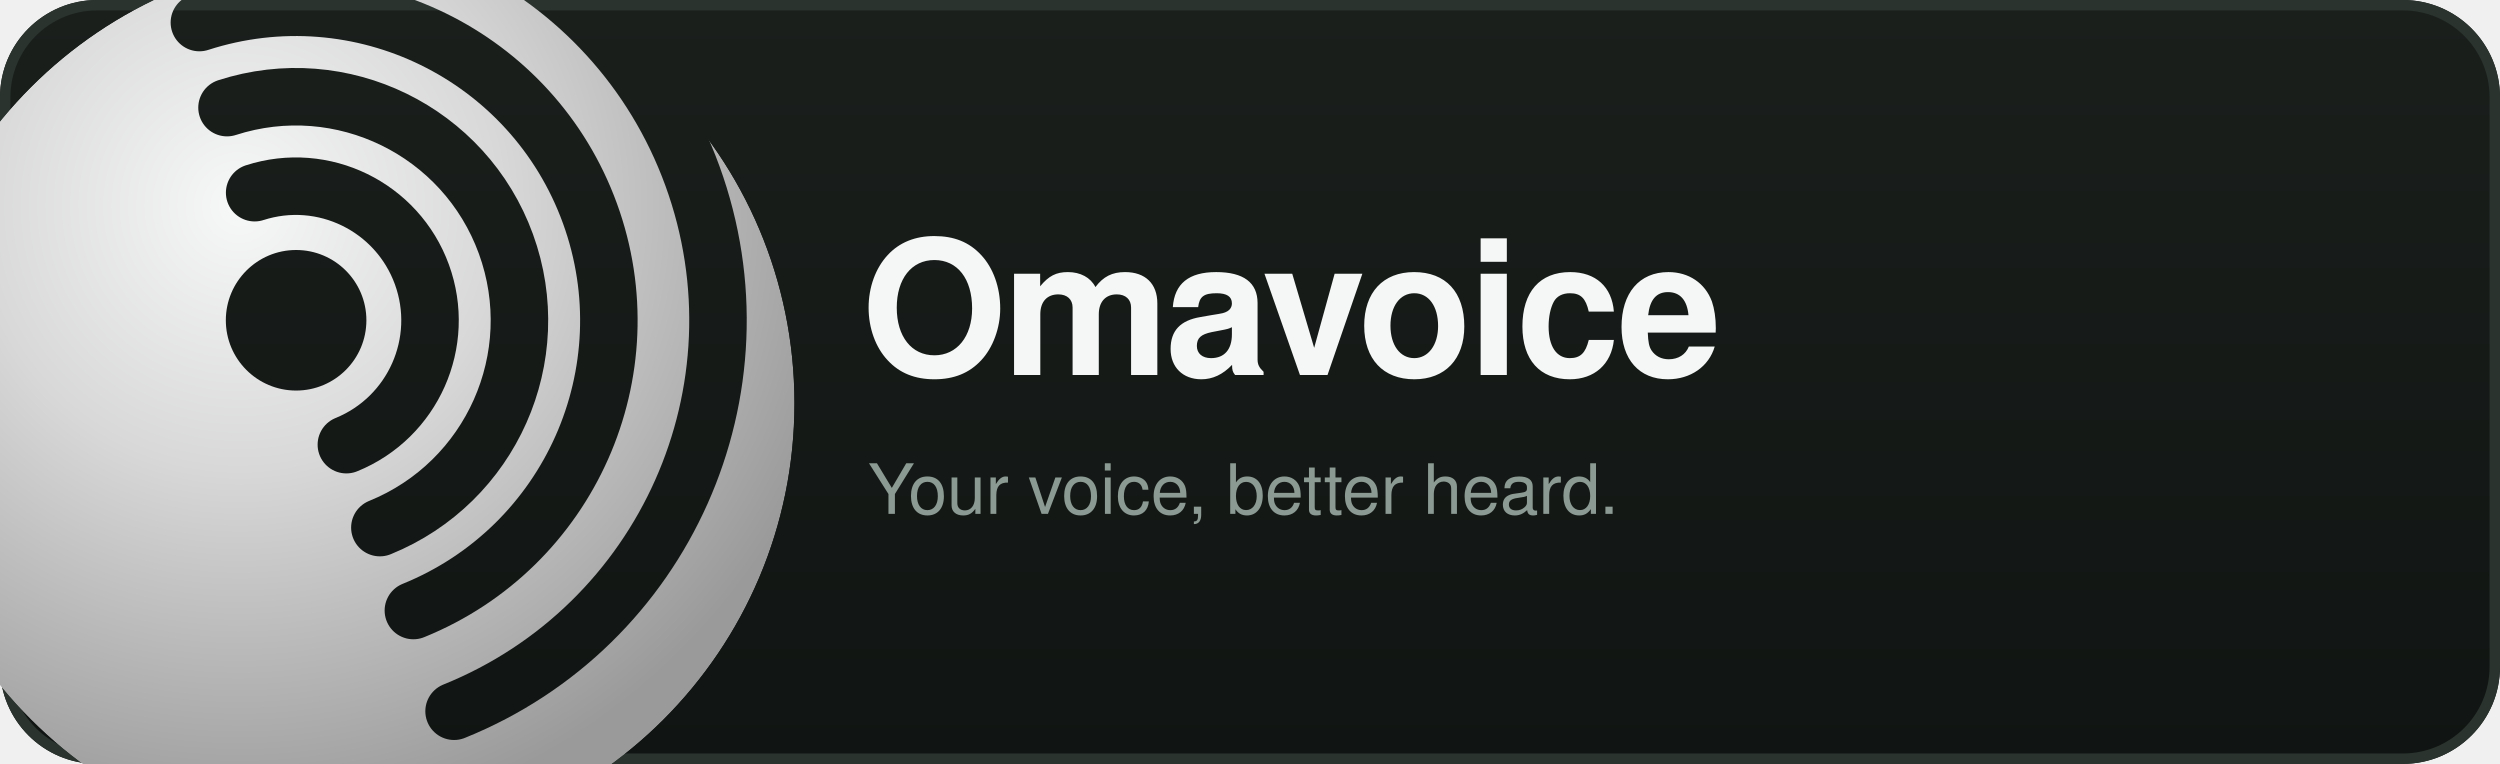
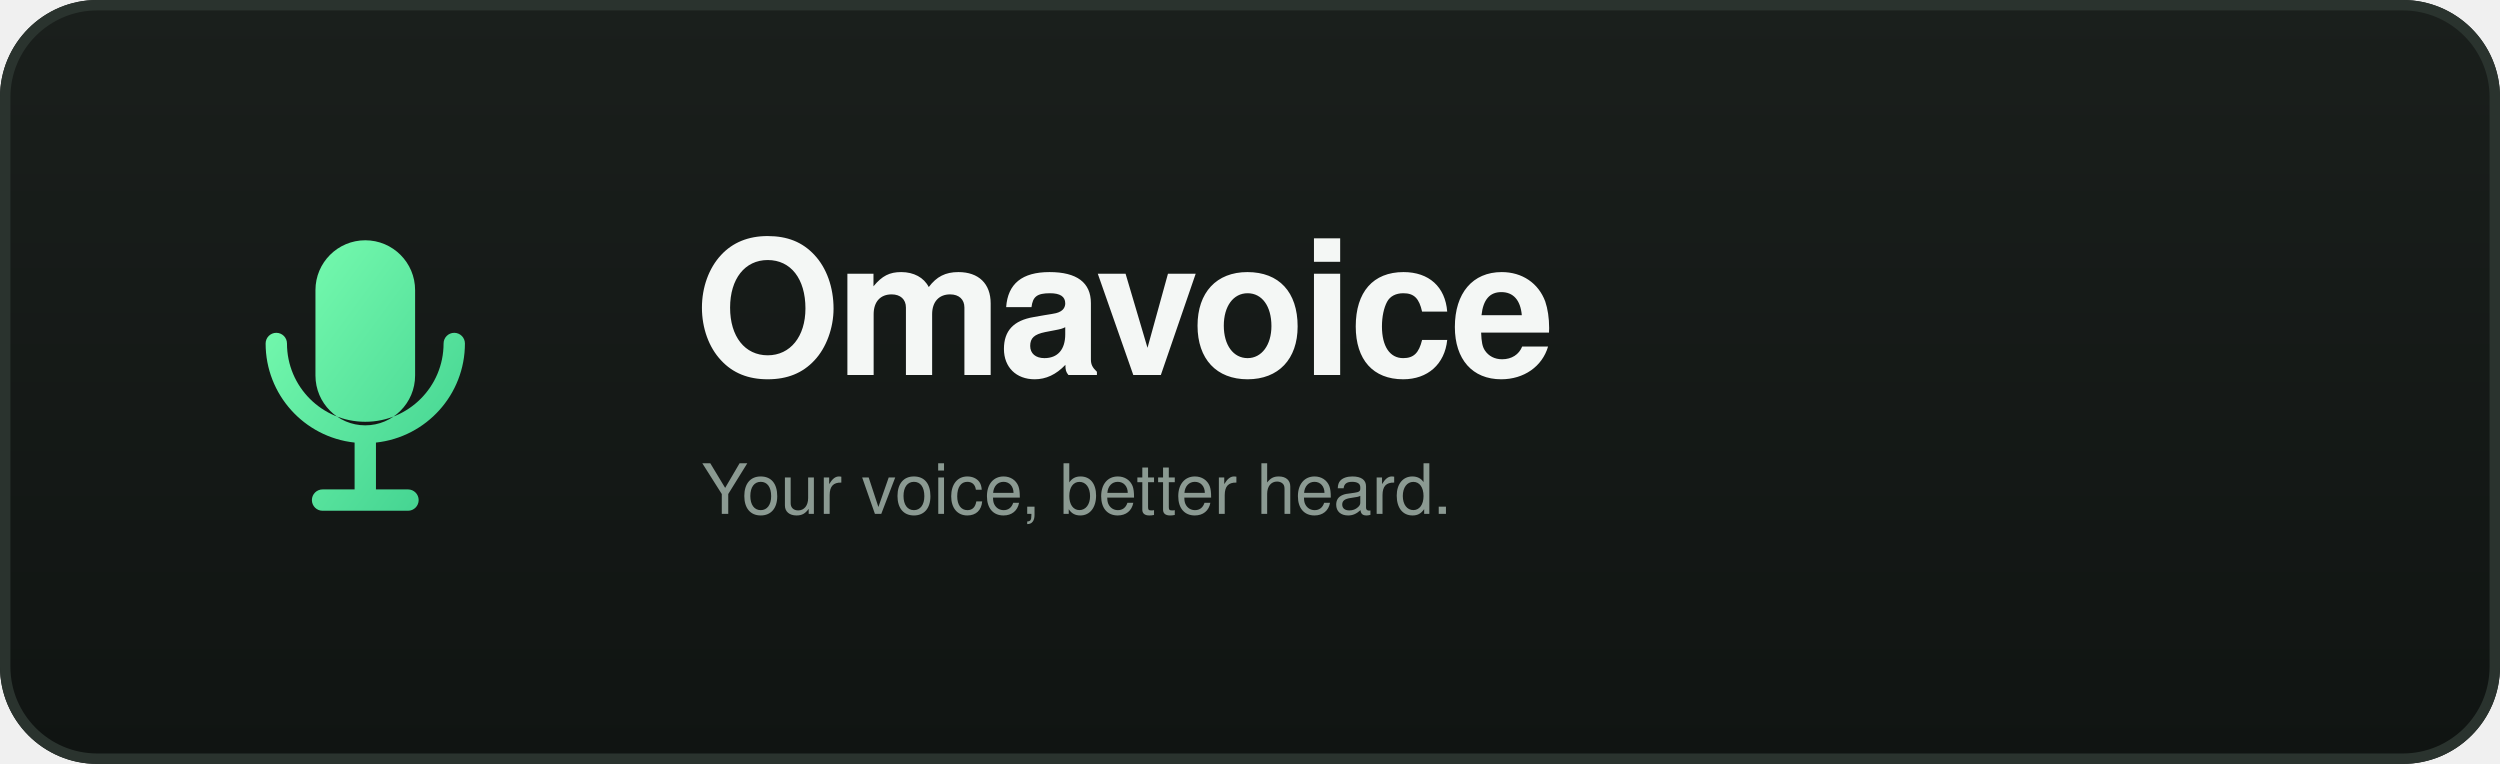
<svg xmlns="http://www.w3.org/2000/svg" width="720" height="220" viewBox="0 0 720 220" role="img" aria-labelledby="title desc">
  <defs>
+     <linearGradient id="glow" x1="0" y1="0" x2="1" y2="1">
+       <stop offset="0%" stop-color="#7CFFB2" />
+       <stop offset="100%" stop-color="#3ECF8E" />
+     </linearGradient>
    <linearGradient id="panel" x1="0" y1="0" x2="0" y2="1">
      <stop offset="0%" stop-color="#1A1F1C" />
      <stop offset="100%" stop-color="#101412" />
    </linearGradient>
-     <radialGradient id="orb" cx="38%" cy="28%" r="70%">
-       <stop offset="0%" stop-color="#F7F8F8" />
-       <stop offset="42%" stop-color="#D8D8D8" />
-       <stop offset="100%" stop-color="#9A9A9A" />
-     </radialGradient>
-     <mask id="wave">
-       <circle cx="100" cy="148" r="140" fill="#fff" />
-       <circle cx="84" cy="122" r="22" fill="#000" />
-       <g fill="none" stroke="#000" stroke-width="18" stroke-linecap="round">
-         <path d="M 71.02 82.06 A 42 42 0 0 1 99.73 160.94" />
-         <path d="M 62.37 55.43 A 70 70 0 0 1 110.22 186.90" />
-         <path d="M 53.72 28.80 A 98 98 0 0 1 120.71 212.86" />
-         <path d="M 43.21 -3.54 A 132 132 0 0 1 133.45 244.39" />
-       </g>
-     </mask>
  </defs>
  <rect width="720" height="220" rx="28" fill="url(#panel)" />
  <rect x="1.5" y="1.5" width="717" height="217" rx="26.5" fill="none" stroke="#2A332E" stroke-width="3" />
-   <g transform="translate(8 -20) scale(0.92)">
-     <circle cx="100" cy="148" r="140" fill="url(#orb)" mask="url(#wave)" />
+   <g transform="translate(56 61) scale(4.1)" fill="url(#glow)">
+     <path fill-rule="evenodd" clip-rule="evenodd" d="M12 2a3.5 3.5 0 0 0-3.5 3.5v6a3.5 3.5 0 1 0 7 0v-6A3.5 3.5 0 0 0 12 2zm-5.5 7.25a.75.75 0 0 0-1.5 0 7 7 0 0 0 6.25 6.96V19.5H9a.75.75 0 0 0 0 1.5h6a.75.75 0 0 0 0-1.5h-2.25v-3.29A7 7 0 0 0 19 9.25a.75.75 0 0 0-1.5 0 5.5 5.5 0 1 1-11 0z" />
  </g>
-   <text x="248" y="108" fill="#F4F7F5" font-family="ui-sans-serif, system-ui, -apple-system, Segoe UI, Helvetica, Arial, sans-serif" font-size="54" font-weight="700" letter-spacing="-1.2">Omavoice</text>
-   <text x="250" y="148" fill="#8B9A92" font-family="ui-sans-serif, system-ui, -apple-system, Segoe UI, Helvetica, Arial, sans-serif" font-size="20" font-weight="500">Your voice, better heard.</text>
+   <text x="200" y="108" fill="#F4F7F5" font-family="ui-sans-serif, system-ui, -apple-system, Segoe UI, Helvetica, Arial, sans-serif" font-size="54" font-weight="700" letter-spacing="-1.2">Omavoice</text>
+   <text x="202" y="148" fill="#8B9A92" font-family="ui-sans-serif, system-ui, -apple-system, Segoe UI, Helvetica, Arial, sans-serif" font-size="20" font-weight="500">Your voice, better heard.</text>
</svg>
